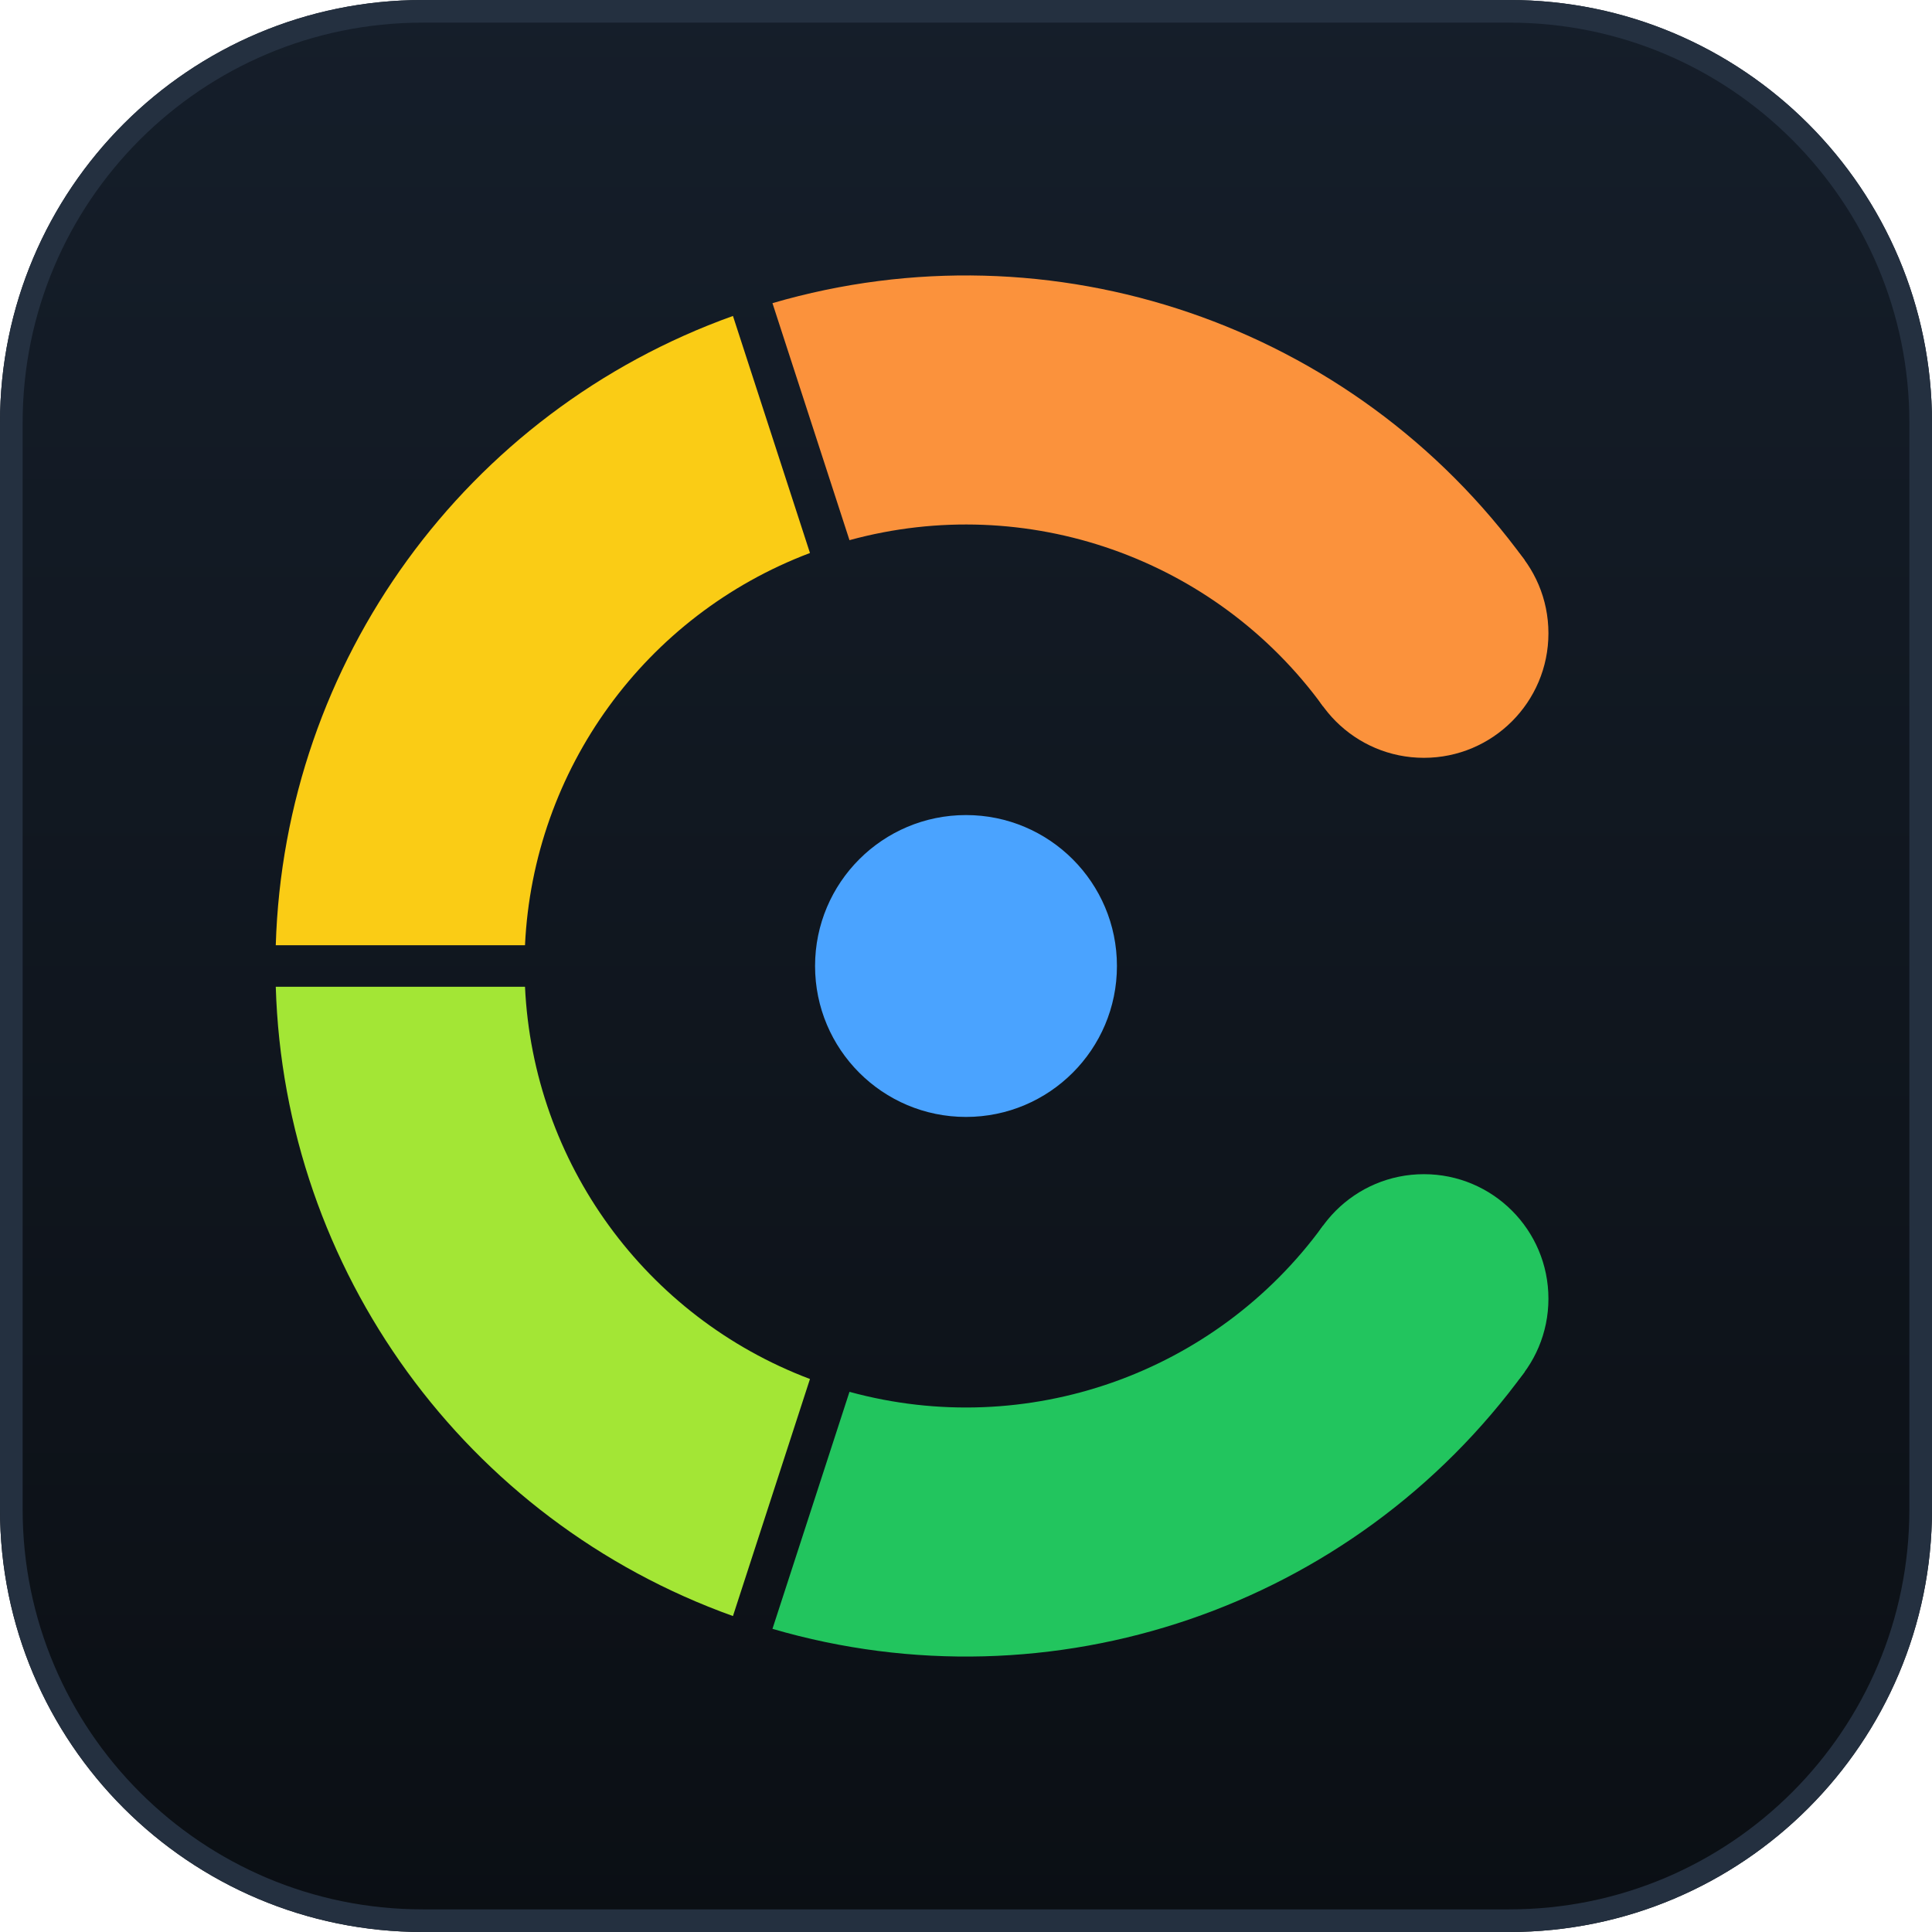
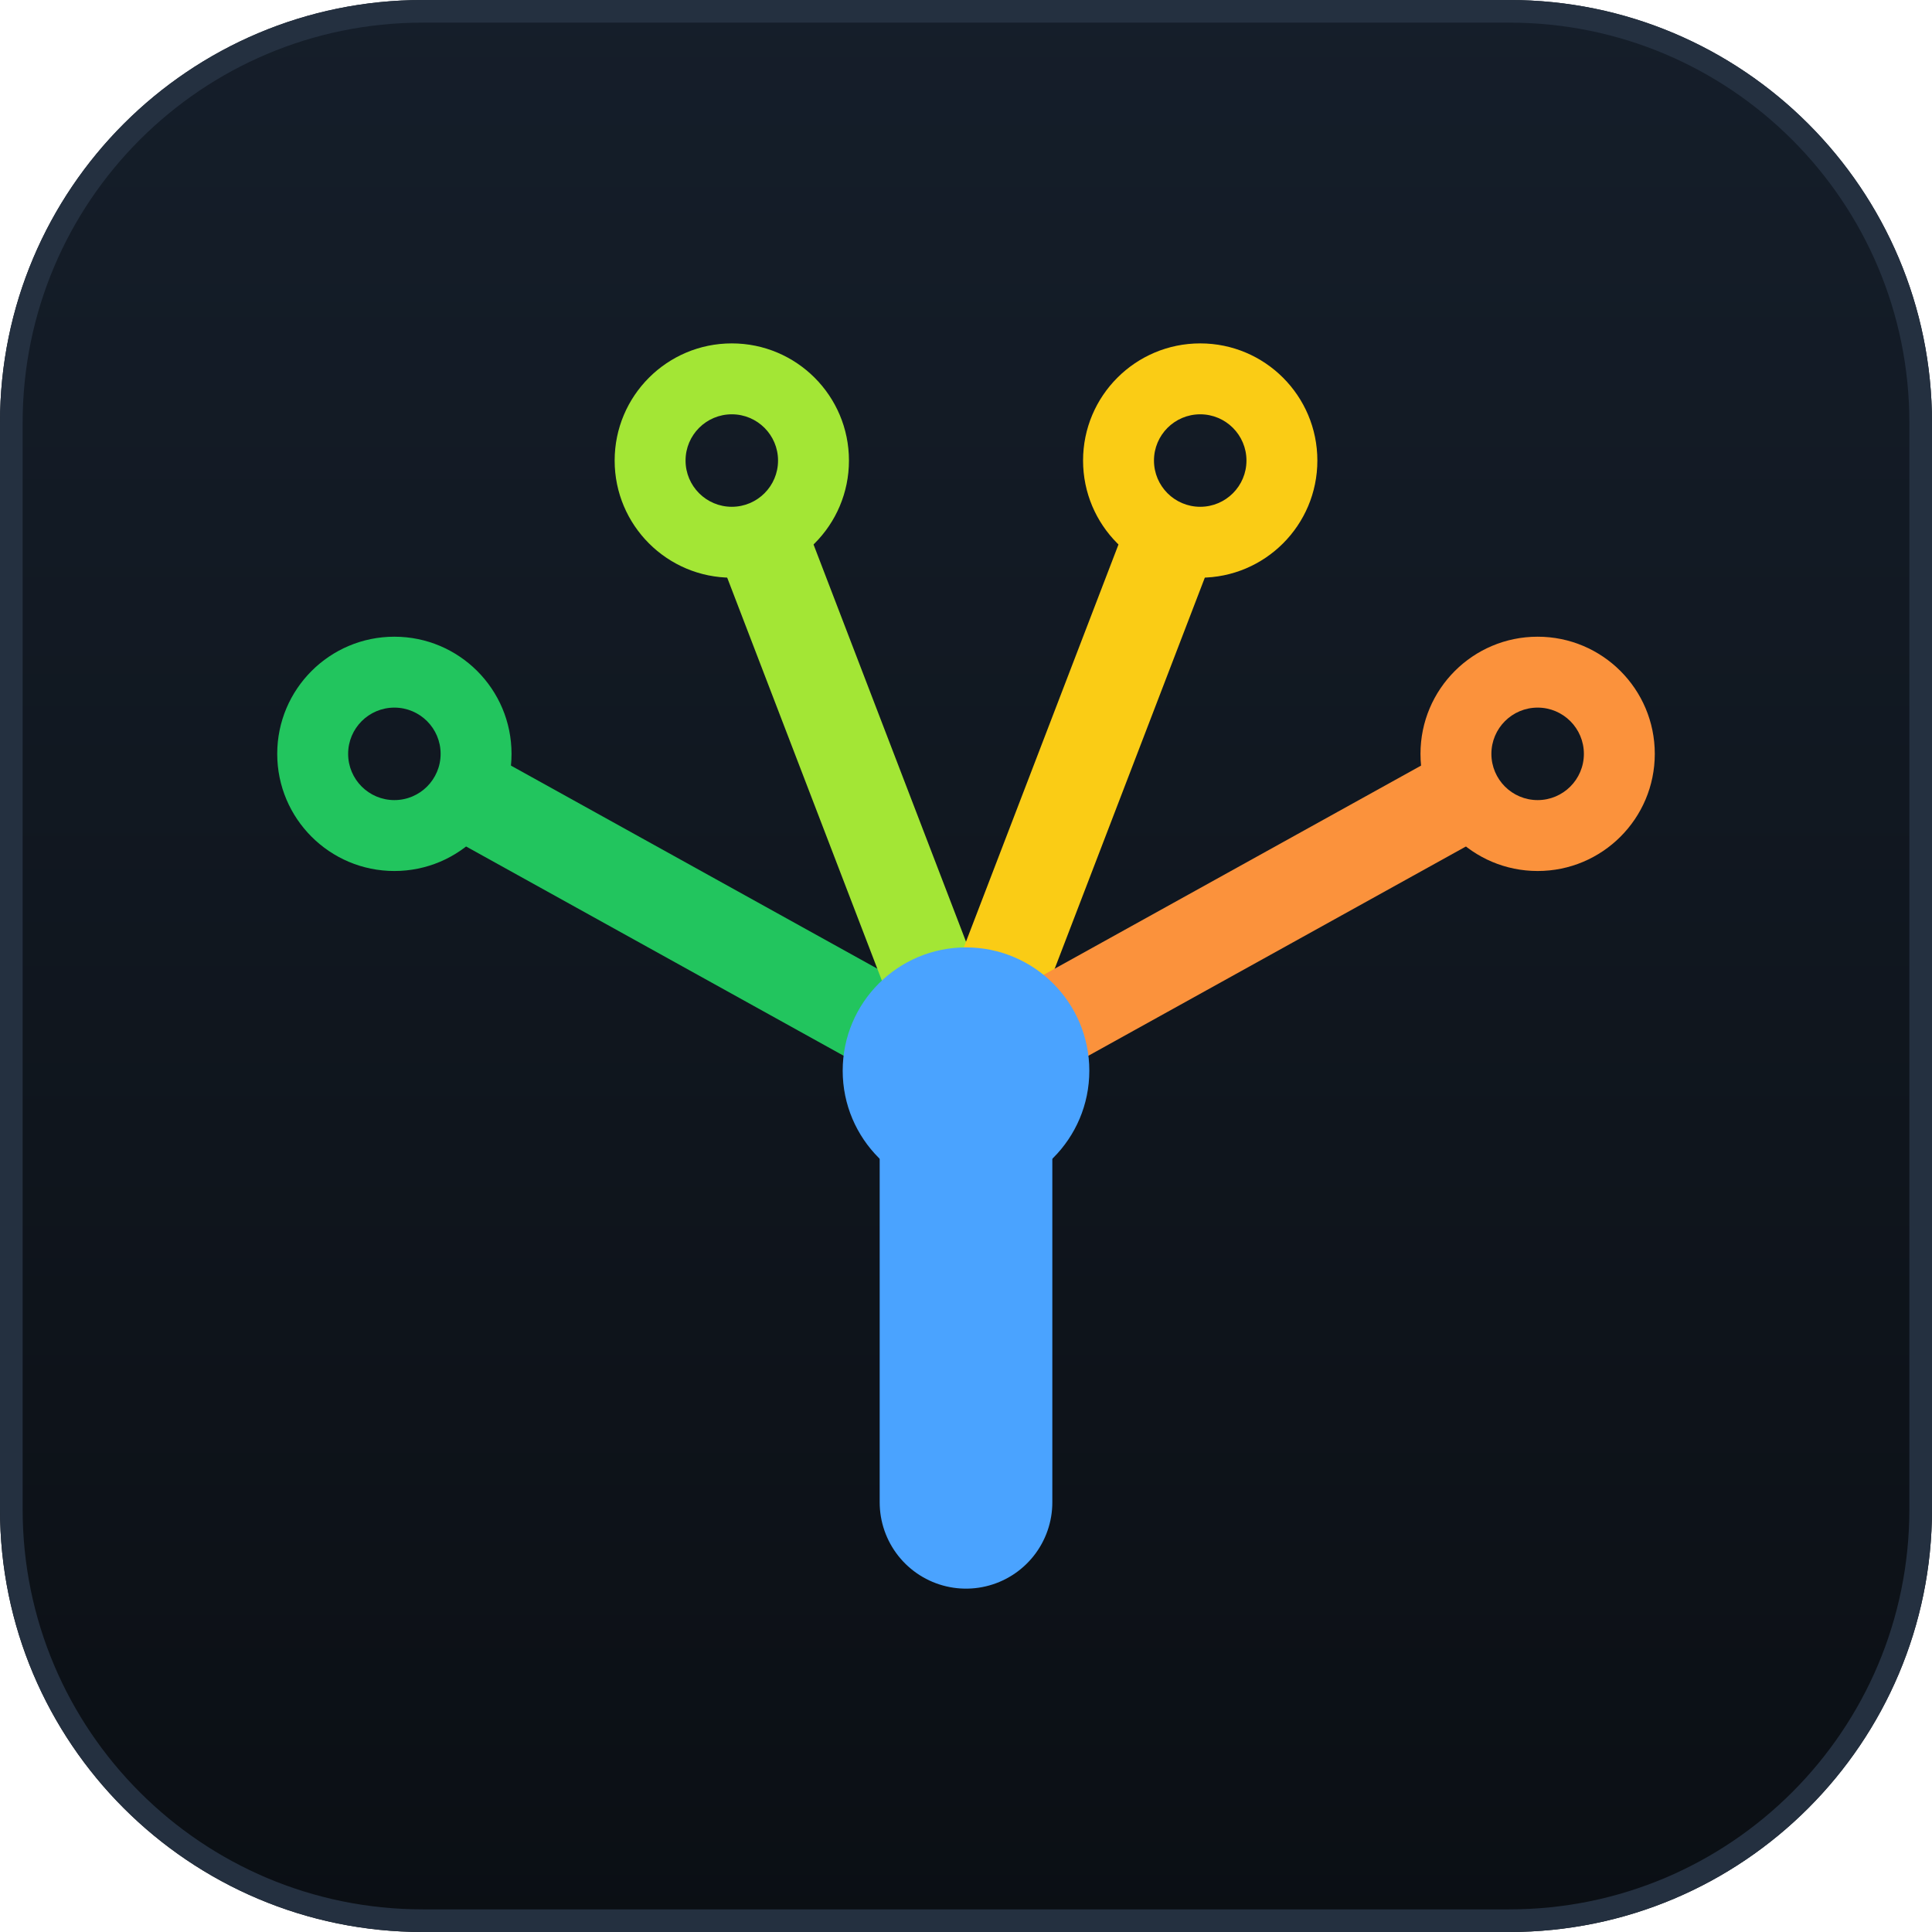
<svg xmlns="http://www.w3.org/2000/svg" viewBox="0 0 512 512" width="512" height="512" role="img" aria-label="TrunkVista">
  <defs>
    <linearGradient id="t" x1="0" y1="0" x2="0" y2="1">
      <stop offset="0" stop-color="#151e2a" />
      <stop offset="1" stop-color="#0b0f14" />
    </linearGradient>
  </defs>
  <rect width="512" height="512" rx="112" fill="url(#t)" />
  <rect x="3" y="3" width="506" height="506" rx="109" fill="none" stroke="#243040" stroke-width="6" />
-   <path d="M404.05,363.56A183.0,183.0 0 0 1 204.71,431.66L225.12,368.85A117.0,117.0 0 0 0 350.65,324.77Z" fill="#22c55e" />
-   <path d="M194.24,428.27A183.0,183.0 0 0 1 73.08,261.50L139.13,261.50A117.0,117.0 0 0 0 214.65,365.45Z" fill="#a3e635" />
-   <path d="M73.08,250.50A183.0,183.0 0 0 1 194.24,83.73L214.65,146.55A117.0,117.0 0 0 0 139.13,250.50Z" fill="#facc15" />
-   <path d="M204.71,80.34A183.0,183.0 0 0 1 404.05,148.44L350.65,187.23A117.0,117.0 0 0 0 225.12,143.15Z" fill="#fb923c" />
-   <circle cx="377.35" cy="344.17" r="33.0" fill="#22c55e" />
-   <circle cx="377.35" cy="167.83" r="33.0" fill="#fb923c" />
-   <circle cx="256" cy="256" r="40" fill="#4aa3ff" />
+   <g transform="translate(46.85,38.65) scale(0.817)">
+     <path d="M256,300 L93.76,210.07" stroke="#22c55e" stroke-width="30" stroke-linecap="butt" fill="none" />
+     <path d="M256,300 L189.52,126.82" stroke="#a3e635" stroke-width="30" stroke-linecap="butt" fill="none" />
+     <path d="M256,300 L322.48,126.82" stroke="#facc15" stroke-width="30" stroke-linecap="butt" fill="none" />
+     <path d="M256,300 L418.24,210.07" stroke="#fb923c" stroke-width="30" stroke-linecap="butt" fill="none" />
+     <path fill-rule="evenodd" fill="#22c55e" d="M32.58,197.22a38,38 0 1 0 76,0a38,38 0 1 0 -76,0ZM55.58,197.22a15,15 0 1 0 30,0a15,15 0 1 0 -30,0Z" />
+     <path fill-rule="evenodd" fill="#a3e635" d="M142.03,102.08a38,38 0 1 0 76,0a38,38 0 1 0 -76,0ZM165.03,102.08a15,15 0 1 0 30,0a15,15 0 1 0 -30,0Z" />
+     <path fill-rule="evenodd" fill="#facc15" d="M293.97,102.08a38,38 0 1 0 76,0a38,38 0 1 0 -76,0ZM316.97,102.08a15,15 0 1 0 30,0a15,15 0 1 0 -30,0Z" />
+     <path fill-rule="evenodd" fill="#fb923c" d="M403.42,197.22a38,38 0 1 0 76,0a38,38 0 1 0 -76,0ZM426.42,197.22a15,15 0 1 0 30,0a15,15 0 1 0 -30,0Z" />
+     <path d="M256,300 L256,440" stroke="#4aa3ff" stroke-width="56" stroke-linecap="round" fill="none" />
+     <circle cx="256" cy="300" r="40" fill="#4aa3ff" />
+   </g>
</svg>
